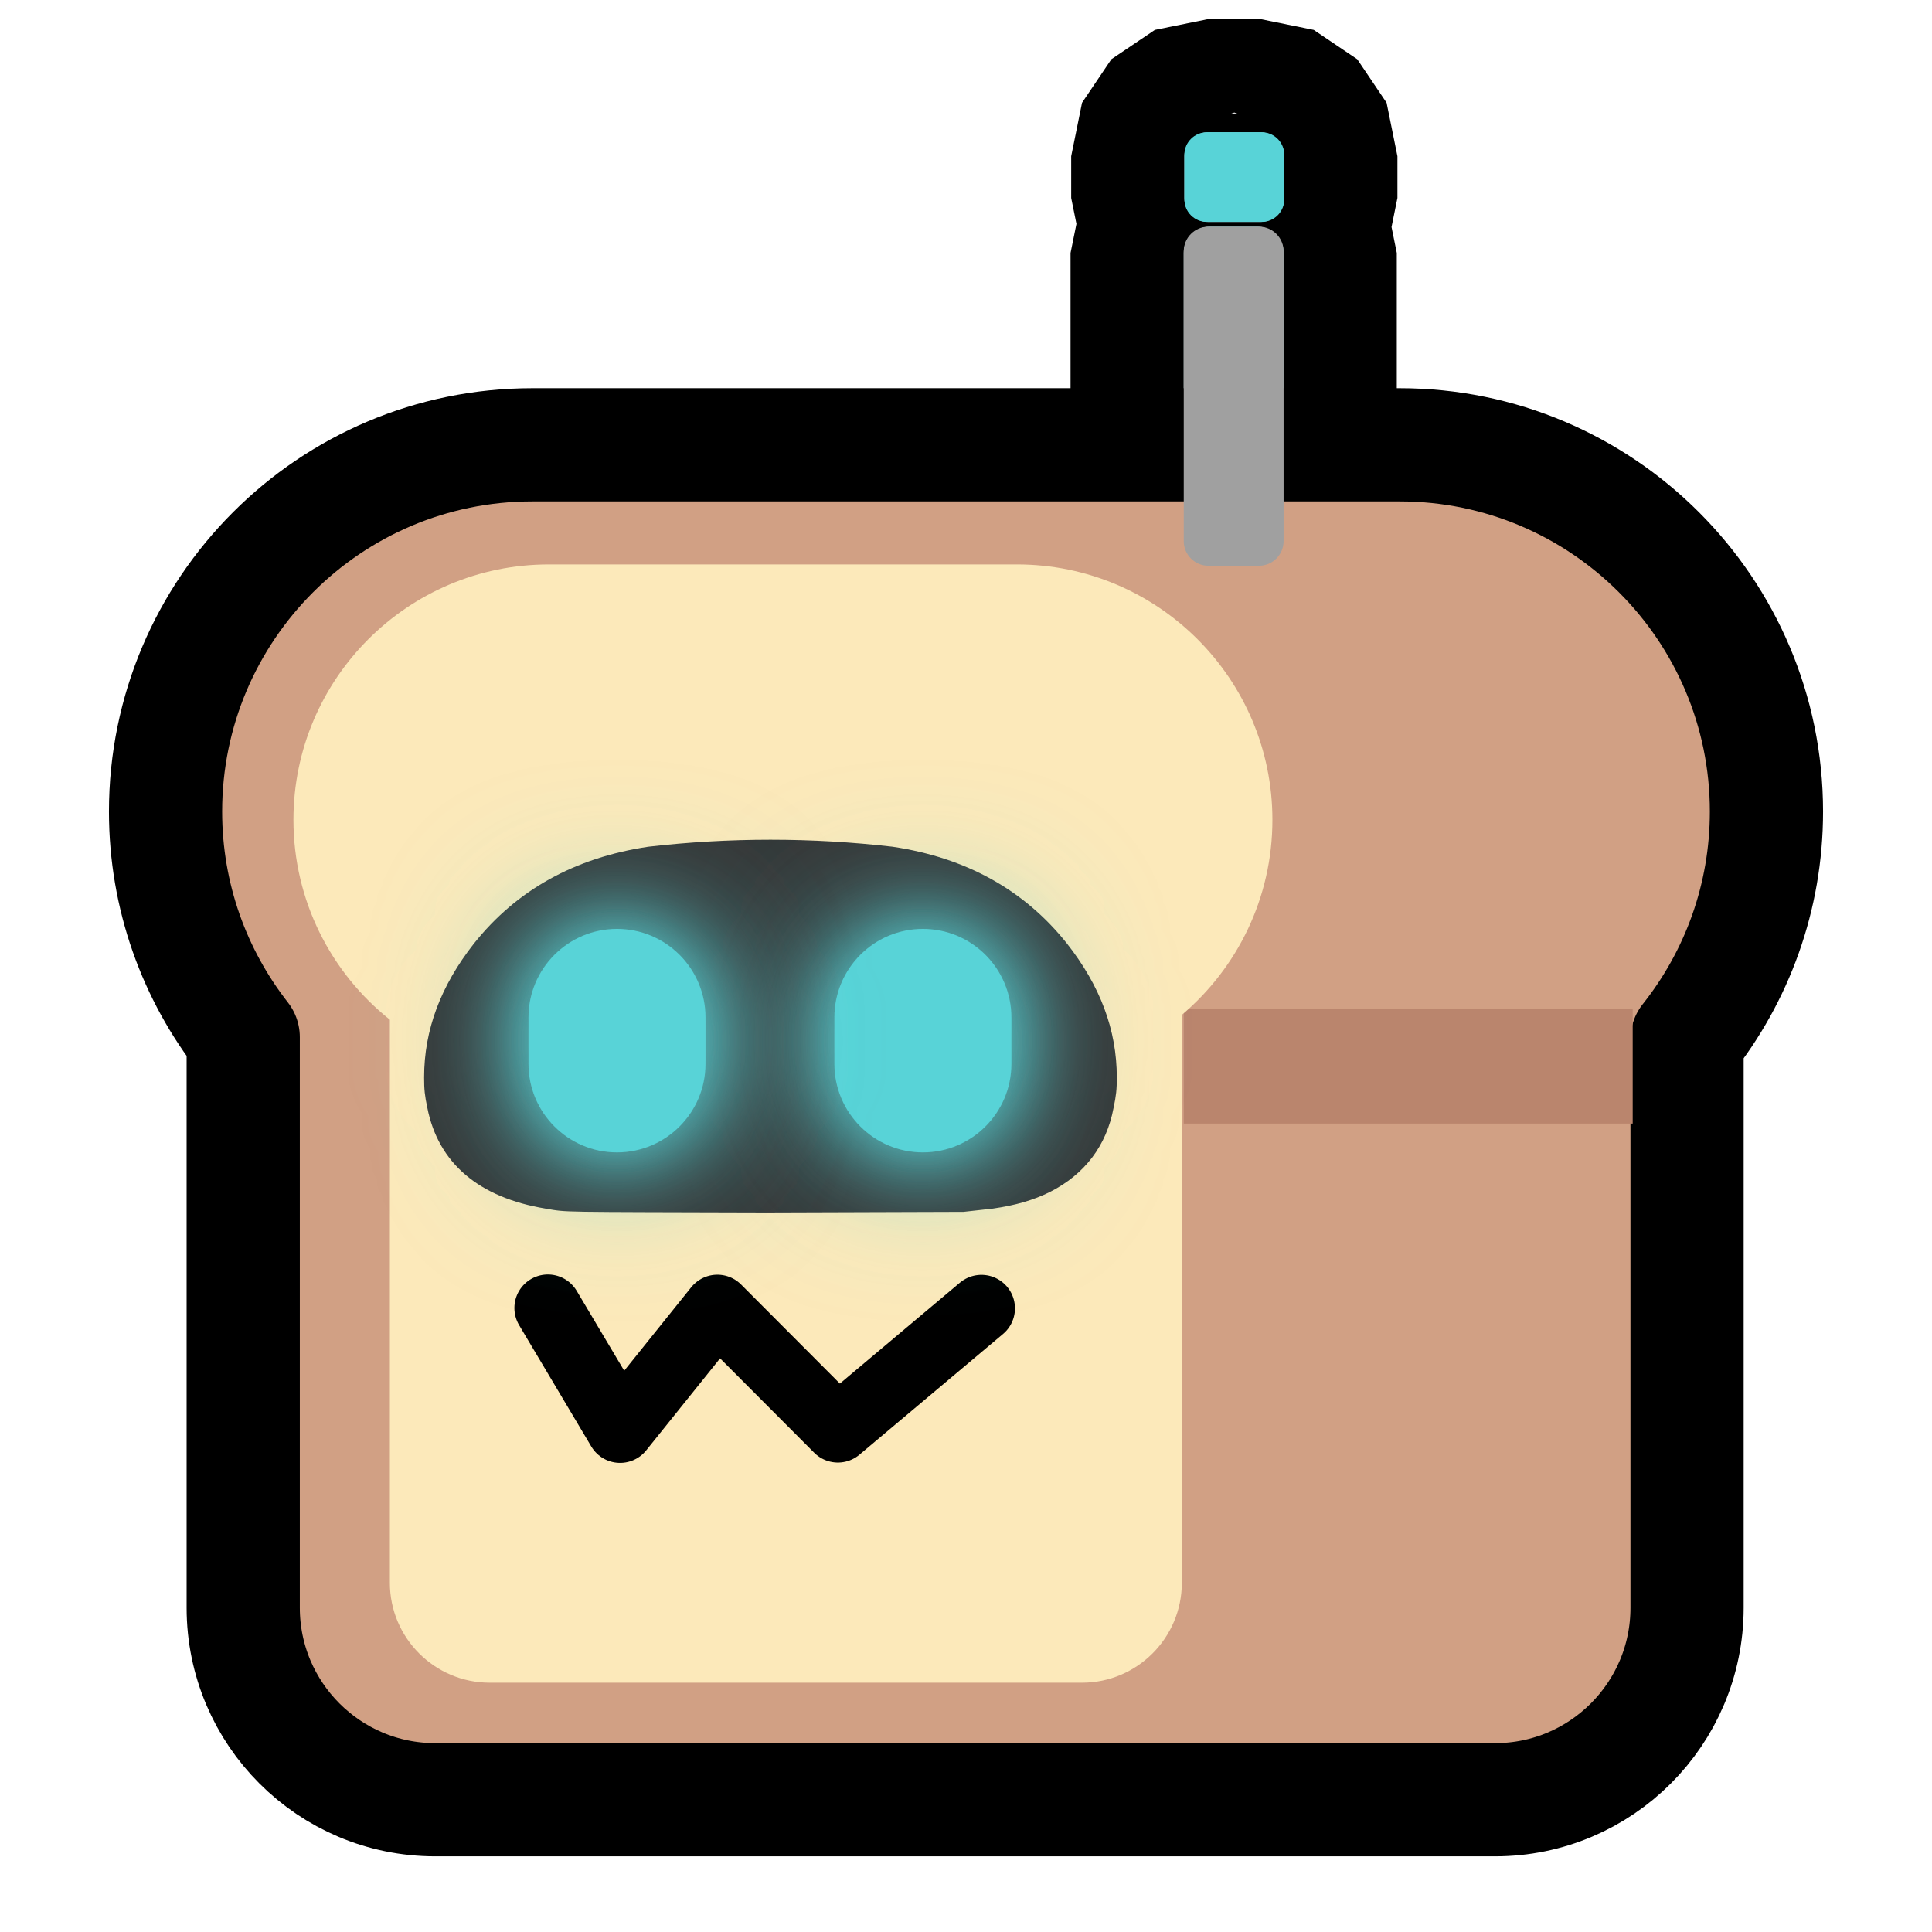
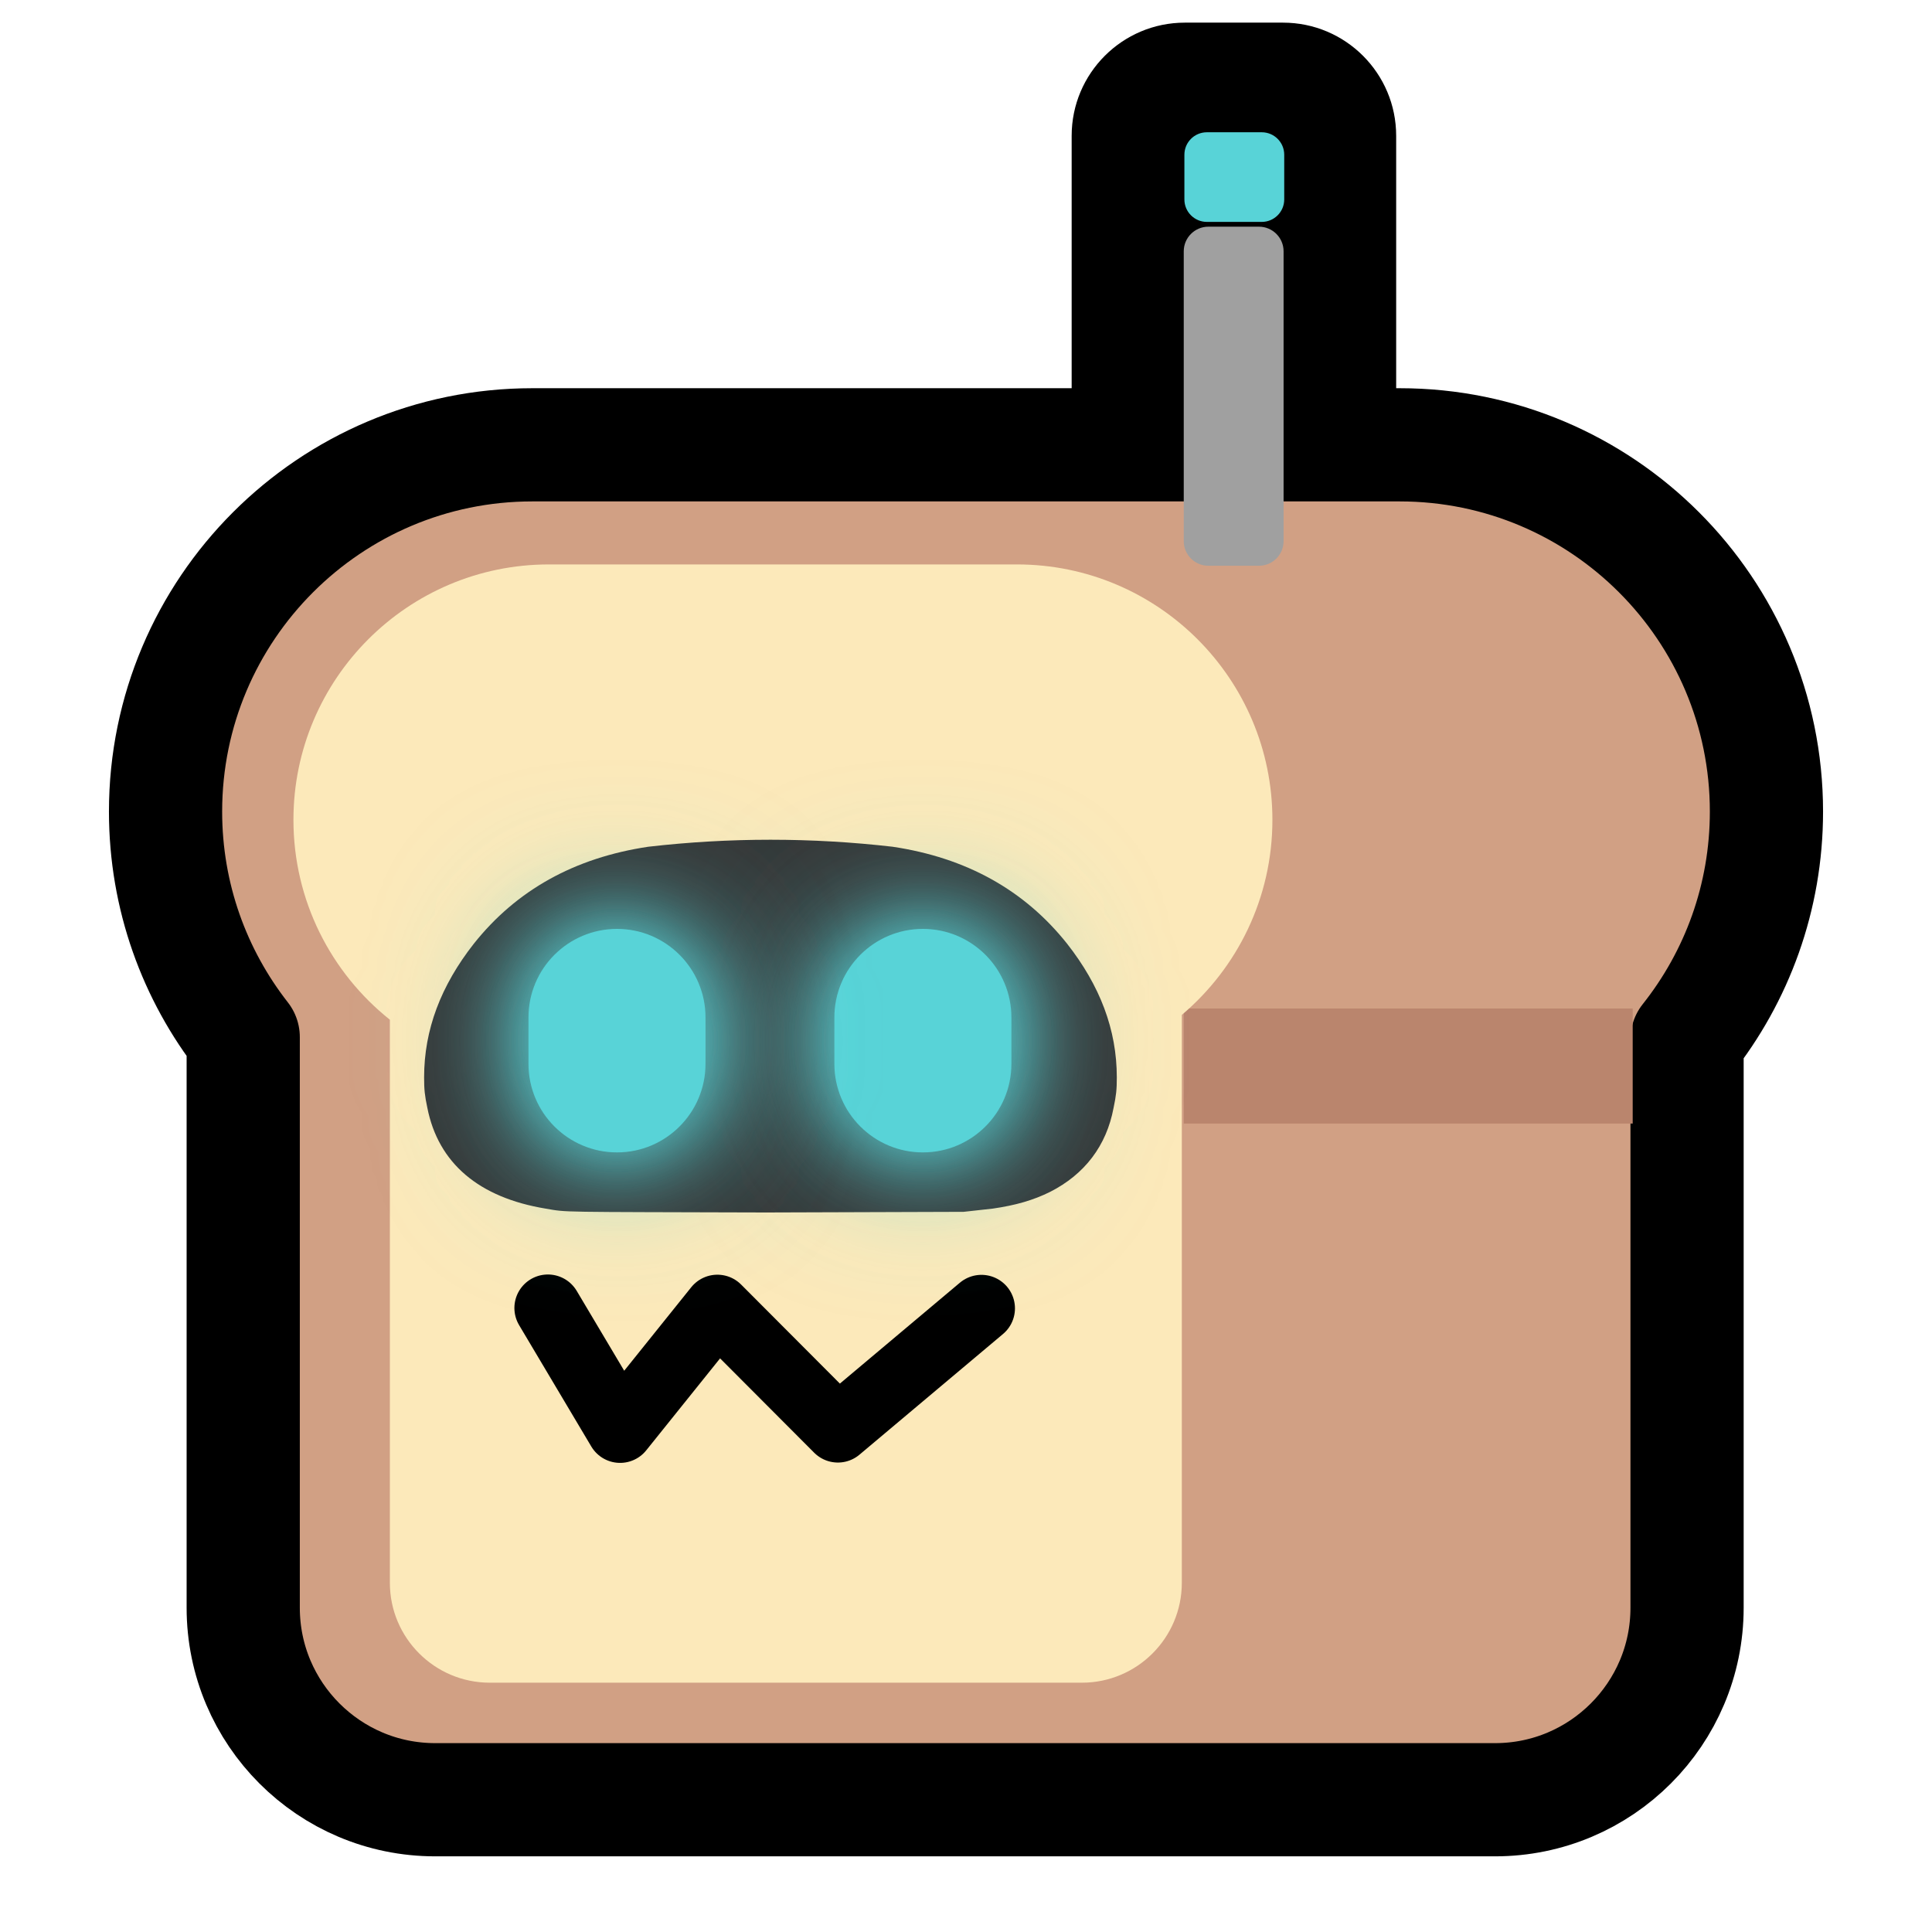
<svg xmlns="http://www.w3.org/2000/svg" width="100%" height="100%" viewBox="0 0 256 256" version="1.1" xml:space="preserve" style="fill-rule:evenodd;clip-rule:evenodd;stroke-linecap:round;stroke-linejoin:round;stroke-miterlimit:1.5;">
  <defs>
-     <filter id="eye_glow" width="10" height="10" x="-5" y="-5">
+     <filter id="eye_glow" width="5" height="5" x="-3" y="-3">
      <feGaussianBlur in="SourceGraphic" result="blur1" stdDeviation="10" />
      <feGaussianBlur in="SourceGraphic" result="blur2" stdDeviation="5" />
      <feComposite in="SourceGraphic" in2="blur1" result="comp1" />
      <feComposite in="comp1" in2="blur2" />
    </filter>
  </defs>
  <rect id="neobread_bot" x="0" y="0" width="256" height="256" style="fill:none;" />
-   <path id="Antenna-outline" d="M156.938,20.7C156.938,18.948 158.36,17.526 160.111,17.526L166.993,17.526C168.745,17.526 170.167,18.948 170.167,20.7L170.167,26.229C170.167,27.981 168.745,29.403 166.993,29.403L160.111,29.403C158.36,29.403 156.938,27.981 156.938,26.229L156.938,20.7ZM156.853,33.517C156.853,31.596 158.413,30.037 160.333,30.037L166.602,30.037C168.523,30.037 170.082,31.596 170.082,33.517L170.082,71.485C170.082,73.406 168.523,74.965 166.602,74.965L160.333,74.965C158.413,74.965 156.853,73.406 156.853,71.485L156.853,33.517Z" style="fill:rgb(88,211,215);" />
-   <path d="M142.634,29.665L141.938,26.229L141.938,20.7L143.374,13.618L147.261,7.85L153.03,3.962L160.111,2.526L166.993,2.526L174.075,3.962L179.843,7.85L183.731,13.618L185.167,20.7L185.167,26.229L184.385,30.082L185.082,33.517L185.082,71.485L183.622,78.686L179.669,84.552L173.803,88.505L166.602,89.965L160.333,89.965L153.132,88.505L147.266,84.552L143.313,78.686L141.853,71.485L141.853,33.517L142.634,29.665ZM156.853,33.517L156.853,71.485C156.853,73.406 158.413,74.965 160.333,74.965L166.602,74.965C168.523,74.965 170.082,73.406 170.082,71.485L170.082,33.517C170.082,31.596 168.523,30.037 166.602,30.037L160.333,30.037C158.413,30.037 156.853,31.596 156.853,33.517ZM163.166,15.037L163.938,15.037C163.811,14.993 163.682,14.952 163.552,14.912C163.422,14.952 163.294,14.993 163.166,15.037ZM156.938,20.7L156.938,26.229C156.938,27.981 158.36,29.403 160.111,29.403L166.993,29.403C168.745,29.403 170.167,27.981 170.167,26.229L170.167,20.7C170.167,18.948 168.745,17.526 166.993,17.526L160.111,17.526C158.36,17.526 156.938,18.948 156.938,20.7Z" />
+   <path id="Antenna-outline" d="m 142 18 a 15 15 0 0 1 15 -15 h 13 a 15 15 0 0 1 15 15 v 63 h -43 z" style="fill:rgb(0,0,0);" />
  <path id="Crust" d="M185.469,58.94C212.29,58.941 234.064,80.715 234.064,107.536C234.064,118.937 230.129,129.427 223.544,137.719L223.544,213.038C223.544,227.076 212.147,238.474 198.109,238.474L57.663,238.474C43.625,238.474 32.228,227.076 32.228,213.038L32.228,137.43C25.78,129.184 21.936,118.805 21.936,107.536C21.936,80.715 43.71,58.941 70.531,58.94L185.469,58.94Z" style="fill:rgb(209,160,132);stroke:black;stroke-width:15px;" />
  <rect id="Shadow" x="156.853" y="133.63" width="59.487" height="15.248" style="fill:rgb(186,133,109);" />
  <path id="Slice" d="M51.66,135.116C43.875,128.913 38.882,119.352 38.882,108.634C38.882,89.955 54.047,74.79 72.726,74.79L134.757,74.79C153.436,74.79 168.601,89.955 168.601,108.634C168.601,118.992 163.938,128.269 156.598,134.479L156.598,209.725C156.598,217.033 150.665,222.966 143.357,222.966L64.901,222.966C57.593,222.966 51.66,217.033 51.66,209.725L51.66,135.116Z" style="fill:rgb(252,233,186);" />
  <g id="Face">
    <path id="Mouth" d="M72.6,173.316L82.166,189.4L95.057,173.344L111.025,189.355L130.047,173.363" style="fill:none;stroke:black;stroke-width:8.88px;" />
    <g id="Eyes">
      <path id="Right-eye" d="M141.367,134.274L141.367,141.328C141.367,148.739 135.351,154.755 127.941,154.755C120.53,154.755 114.514,148.739 114.514,141.328L114.514,134.274C114.514,126.864 120.53,120.847 127.941,120.847C135.351,120.847 141.367,126.864 141.367,134.274Z" />
      <path id="Left-eye" d="M88.008,134.217L88.008,141.271C88.008,148.681 81.992,154.697 74.582,154.697C67.171,154.697 61.155,148.681 61.155,141.271L61.155,134.217C61.155,126.806 67.171,120.79 74.582,120.79C81.992,120.79 88.008,126.806 88.008,134.217Z" />
    </g>
    <path id="Visor" d="M127.691,160.574L131.544,160.146C134.54,159.718 136.938,159.033 139.164,157.919C143.702,155.608 146.613,151.84 147.555,146.789C147.897,145.162 147.983,144.391 147.983,142.764C147.983,136.428 145.757,130.606 141.39,125.041C135.739,117.934 128.033,113.653 118.272,112.197C107.519,110.961 96.66,110.961 85.907,112.197C76.146,113.653 68.44,117.934 62.789,125.041C58.423,130.606 56.197,136.428 56.197,142.764C56.197,144.391 56.282,145.162 56.625,146.789C58.08,154.152 63.474,158.69 72.293,160.146C75.29,160.659 73.407,160.574 101.49,160.659L127.691,160.574Z" style="fill:rgb(53,53,53);fill-rule:nonzero;" />
    <g id="Eyes1">
      <path id="Right-eye1" filter="url(#eye_glow)" d="M134.015,134.81L134.015,140.971C134.015,147.444 128.76,152.699 122.287,152.699C115.815,152.699 110.56,147.444 110.56,140.971L110.56,134.81C110.56,128.338 115.815,123.083 122.287,123.083C128.76,123.083 134.015,128.338 134.015,134.81Z" style="fill:rgb(88,211,215);" />
      <path id="Left-eye1" filter="url(#eye_glow)" d="M93.482,134.81L93.482,140.971C93.482,147.444 88.227,152.699 81.755,152.699C75.282,152.699 70.027,147.444 70.027,140.971L70.027,134.81C70.027,128.338 75.282,123.083 81.755,123.083C88.227,123.083 93.482,128.338 93.482,134.81Z" style="fill:rgb(88,211,215);" />
    </g>
  </g>
  <g id="Antenna">
    <path id="light" d="M156.938,20.501L156.938,26.428C156.938,28.07 158.271,29.403 159.913,29.403L167.192,29.403C168.834,29.403 170.167,28.07 170.167,26.428L170.167,20.501C170.167,18.859 168.834,17.526 167.192,17.526L159.913,17.526C158.271,17.526 156.938,18.859 156.938,20.501Z" style="fill:rgb(88,211,215);" />
    <path id="stem" d="M156.853,33.299L156.853,71.703C156.853,73.503 158.315,74.965 160.116,74.965L166.82,74.965C168.62,74.965 170.082,73.503 170.082,71.703L170.082,33.299C170.082,31.499 168.62,30.037 166.82,30.037L160.116,30.037C158.315,30.037 156.853,31.499 156.853,33.299Z" style="fill:rgb(160,160,160);" />
  </g>
</svg>
